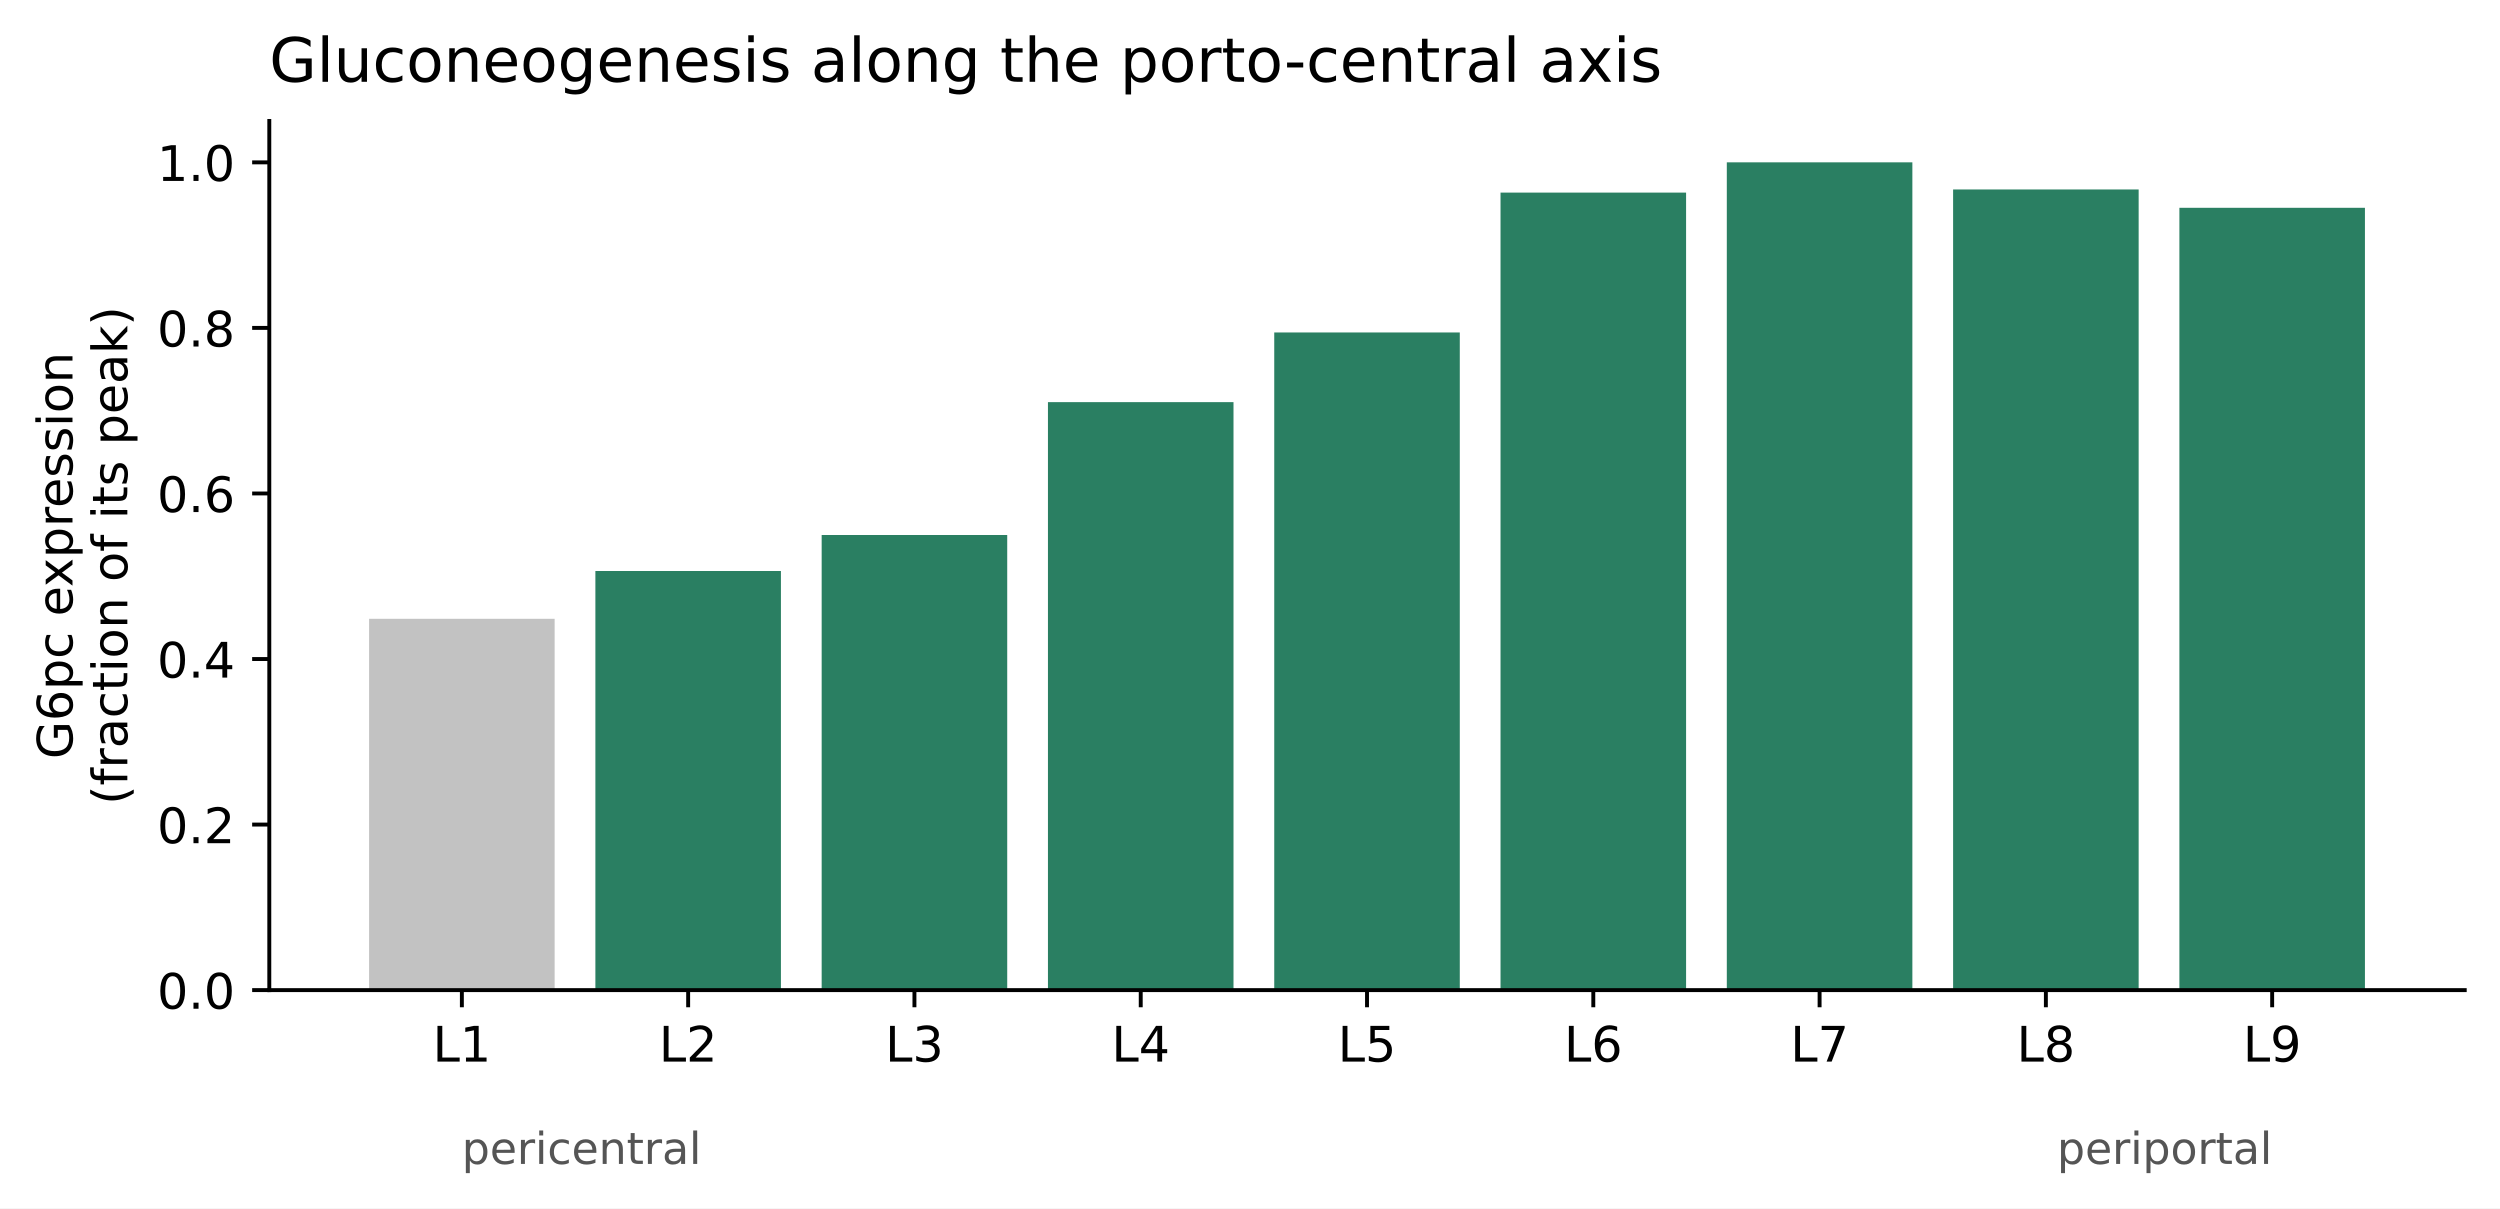
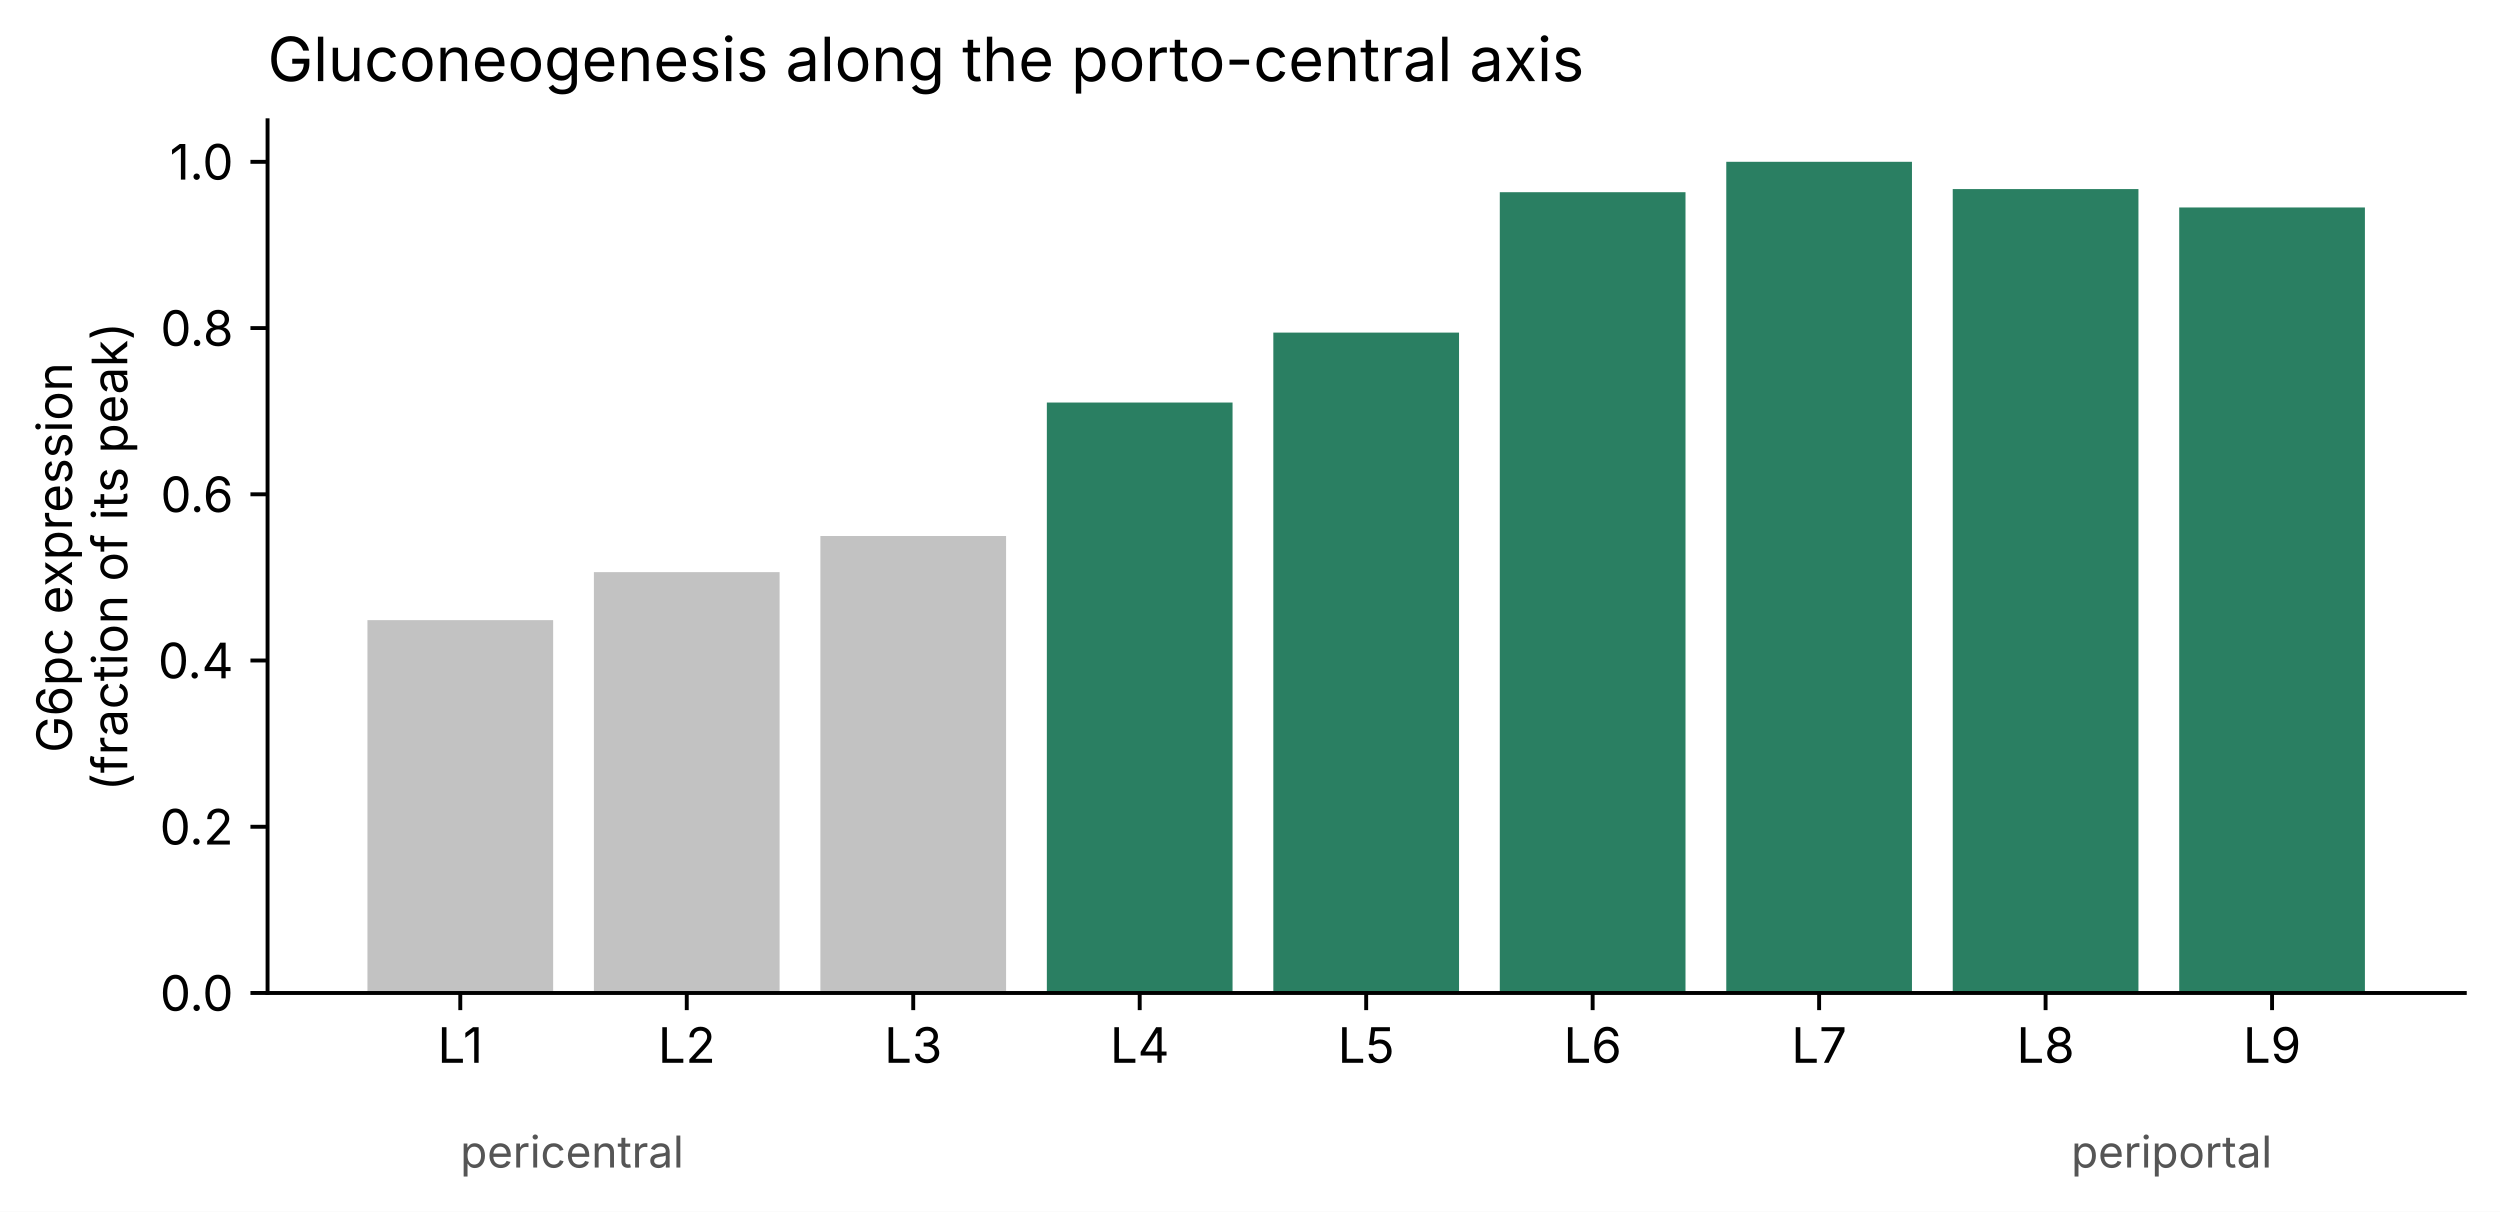
- <svg xmlns="http://www.w3.org/2000/svg" xmlns:xlink="http://www.w3.org/1999/xlink" width="510.395pt" height="246.702pt" viewBox="0 0 510.395 246.702" version="1.1">
+ <svg xmlns="http://www.w3.org/2000/svg" xmlns:xlink="http://www.w3.org/1999/xlink" width="511.194pt" height="247.769pt" viewBox="0 0 511.194 247.769" version="1.1">
  <defs>
    <style type="text/css">*{stroke-linejoin: round; stroke-linecap: butt}</style>
  </defs>
  <g id="figure_1">
    <g id="patch_1">
-       <path d="M 0 246.702  L 510.395 246.702  L 510.395 0  L 0 0  z " style="fill: #ffffff" />
+       <path d="M 0 247.769  L 511.194 247.769  L 511.194 0  L 0 0  z " style="fill: #ffffff" />
    </g>
    <g id="axes_1">
      <g id="patch_2">
-         <path d="M 54.979 202.141  L 503.195 202.141  L 503.195 24.698  L 54.979 24.698  z " style="fill: #ffffff" />
+         <path d="M 54.71 203.043  L 503.994 203.043  L 503.994 24.593  L 54.71 24.593  z " style="fill: #ffffff" />
      </g>
      <g id="patch_3">
-         <path d="M 75.353 202.141  L 113.235 202.141  L 113.235 126.331  L 75.353 126.331  z " clip-path="url(#pbacbc512b0)" style="fill: #c2c2c2" />
+         <path d="M 75.132 203.043  L 113.105 203.043  L 113.105 126.802  L 75.132 126.802  z " clip-path="url(#p17d3e0be92)" style="fill: #c2c2c2" />
      </g>
      <g id="patch_4">
-         <path d="M 121.551 202.141  L 159.433 202.141  L 159.433 116.572  L 121.551 116.572  z " clip-path="url(#pbacbc512b0)" style="fill: #2a7f62" />
+         <path d="M 121.44 203.043  L 159.413 203.043  L 159.413 116.988  L 121.44 116.988  z " clip-path="url(#p17d3e0be92)" style="fill: #c2c2c2" />
      </g>
      <g id="patch_5">
-         <path d="M 167.749 202.141  L 205.632 202.141  L 205.632 109.22  L 167.749 109.22  z " clip-path="url(#pbacbc512b0)" style="fill: #2a7f62" />
+         <path d="M 167.749 203.043  L 205.722 203.043  L 205.722 109.594  L 167.749 109.594  z " clip-path="url(#p17d3e0be92)" style="fill: #c2c2c2" />
      </g>
      <g id="patch_6">
-         <path d="M 213.947 202.141  L 251.83 202.141  L 251.83 82.095  L 213.947 82.095  z " clip-path="url(#pbacbc512b0)" style="fill: #2a7f62" />
+         <path d="M 214.057 203.043  L 252.03 203.043  L 252.03 82.315  L 214.057 82.315  z " clip-path="url(#p17d3e0be92)" style="fill: #2a7f62" />
      </g>
      <g id="patch_7">
-         <path d="M 260.146 202.141  L 298.028 202.141  L 298.028 67.875  L 260.146 67.875  z " clip-path="url(#pbacbc512b0)" style="fill: #2a7f62" />
+         <path d="M 260.366 203.043  L 298.339 203.043  L 298.339 68.014  L 260.366 68.014  z " clip-path="url(#p17d3e0be92)" style="fill: #2a7f62" />
      </g>
      <g id="patch_8">
-         <path d="M 306.344 202.141  L 344.227 202.141  L 344.227 39.324  L 306.344 39.324  z " clip-path="url(#pbacbc512b0)" style="fill: #2a7f62" />
+         <path d="M 306.674 203.043  L 344.647 203.043  L 344.647 39.301  L 306.674 39.301  z " clip-path="url(#p17d3e0be92)" style="fill: #2a7f62" />
      </g>
      <g id="patch_9">
-         <path d="M 352.542 202.141  L 390.425 202.141  L 390.425 33.148  L 352.542 33.148  z " clip-path="url(#pbacbc512b0)" style="fill: #2a7f62" />
+         <path d="M 352.983 203.043  L 390.955 203.043  L 390.955 33.09  L 352.983 33.09  z " clip-path="url(#p17d3e0be92)" style="fill: #2a7f62" />
      </g>
      <g id="patch_10">
-         <path d="M 398.741 202.141  L 436.623 202.141  L 436.623 38.686  L 398.741 38.686  z " clip-path="url(#pbacbc512b0)" style="fill: #2a7f62" />
+         <path d="M 399.291 203.043  L 437.264 203.043  L 437.264 38.66  L 399.291 38.66  z " clip-path="url(#p17d3e0be92)" style="fill: #2a7f62" />
      </g>
      <g id="patch_11">
-         <path d="M 444.939 202.141  L 482.822 202.141  L 482.822 42.43  L 444.939 42.43  z " clip-path="url(#pbacbc512b0)" style="fill: #2a7f62" />
+         <path d="M 445.599 203.043  L 483.572 203.043  L 483.572 42.425  L 445.599 42.425  z " clip-path="url(#p17d3e0be92)" style="fill: #2a7f62" />
      </g>
      <g id="matplotlib.axis_1">
        <g id="xtick_1">
          <g id="line2d_1">
            <defs>
-               <path id="m24e1322981" d="M 0 0  L 0 3.5  " style="stroke: #000000; stroke-width: 0.8" />
+               <path id="mcbcf346fd2" d="M 0 0  L 0 3.5  " style="stroke: #000000; stroke-width: 0.8" />
            </defs>
            <g>
-               <use xlink:href="#m24e1322981" x="94.294" y="202.141" style="stroke: #000000; stroke-width: 0.8" />
+               <use xlink:href="#mcbcf346fd2" x="94.118" y="203.043" style="stroke: #000000; stroke-width: 0.8" />
            </g>
          </g>
          <g id="text_1">
-             <text style="font-size: 10px; font-family: 'DejaVu Sans', 'Bitstream Vera Sans', 'Computer Modern Sans Serif', 'Lucida Grande', 'Verdana', 'Geneva', 'Lucid', 'Arial', 'Helvetica', 'Avant Garde', sans-serif; text-anchor: middle" x="94.294" y="216.74" transform="rotate(-0 94.29382 216.7397)">L1</text>
+             <text style="font-size: 10px; font-family: 'Inter', 'DejaVu Sans', 'Bitstream Vera Sans', 'Computer Modern Sans Serif', 'Lucida Grande', 'Verdana', 'Geneva', 'Lucid', 'Arial', 'Helvetica', 'Avant Garde', sans-serif; text-anchor: middle" x="94.118" y="217.318" transform="rotate(-0 94.11819 217.3177)">L1</text>
          </g>
        </g>
        <g id="xtick_2">
          <g id="line2d_2">
            <g>
-               <use xlink:href="#m24e1322981" x="140.492" y="202.141" style="stroke: #000000; stroke-width: 0.8" />
+               <use xlink:href="#mcbcf346fd2" x="140.427" y="203.043" style="stroke: #000000; stroke-width: 0.8" />
            </g>
          </g>
          <g id="text_2">
-             <text style="font-size: 10px; font-family: 'DejaVu Sans', 'Bitstream Vera Sans', 'Computer Modern Sans Serif', 'Lucida Grande', 'Verdana', 'Geneva', 'Lucid', 'Arial', 'Helvetica', 'Avant Garde', sans-serif; text-anchor: middle" x="140.492" y="216.74" transform="rotate(-0 140.4921 216.7397)">L2</text>
+             <text style="font-size: 10px; font-family: 'Inter', 'DejaVu Sans', 'Bitstream Vera Sans', 'Computer Modern Sans Serif', 'Lucida Grande', 'Verdana', 'Geneva', 'Lucid', 'Arial', 'Helvetica', 'Avant Garde', sans-serif; text-anchor: middle" x="140.427" y="217.318" transform="rotate(-0 140.4267 217.3177)">L2</text>
          </g>
        </g>
        <g id="xtick_3">
          <g id="line2d_3">
            <g>
-               <use xlink:href="#m24e1322981" x="186.69" y="202.141" style="stroke: #000000; stroke-width: 0.8" />
+               <use xlink:href="#mcbcf346fd2" x="186.735" y="203.043" style="stroke: #000000; stroke-width: 0.8" />
            </g>
          </g>
          <g id="text_3">
-             <text style="font-size: 10px; font-family: 'DejaVu Sans', 'Bitstream Vera Sans', 'Computer Modern Sans Serif', 'Lucida Grande', 'Verdana', 'Geneva', 'Lucid', 'Arial', 'Helvetica', 'Avant Garde', sans-serif; text-anchor: middle" x="186.69" y="216.74" transform="rotate(-0 186.6904 216.7397)">L3</text>
+             <text style="font-size: 10px; font-family: 'Inter', 'DejaVu Sans', 'Bitstream Vera Sans', 'Computer Modern Sans Serif', 'Lucida Grande', 'Verdana', 'Geneva', 'Lucid', 'Arial', 'Helvetica', 'Avant Garde', sans-serif; text-anchor: middle" x="186.735" y="217.318" transform="rotate(-0 186.7351 217.3177)">L3</text>
          </g>
        </g>
        <g id="xtick_4">
          <g id="line2d_4">
            <g>
-               <use xlink:href="#m24e1322981" x="232.889" y="202.141" style="stroke: #000000; stroke-width: 0.8" />
+               <use xlink:href="#mcbcf346fd2" x="233.044" y="203.043" style="stroke: #000000; stroke-width: 0.8" />
            </g>
          </g>
          <g id="text_4">
-             <text style="font-size: 10px; font-family: 'DejaVu Sans', 'Bitstream Vera Sans', 'Computer Modern Sans Serif', 'Lucida Grande', 'Verdana', 'Geneva', 'Lucid', 'Arial', 'Helvetica', 'Avant Garde', sans-serif; text-anchor: middle" x="232.889" y="216.74" transform="rotate(-0 232.8888 216.7397)">L4</text>
+             <text style="font-size: 10px; font-family: 'Inter', 'DejaVu Sans', 'Bitstream Vera Sans', 'Computer Modern Sans Serif', 'Lucida Grande', 'Verdana', 'Geneva', 'Lucid', 'Arial', 'Helvetica', 'Avant Garde', sans-serif; text-anchor: middle" x="233.044" y="217.318" transform="rotate(-0 233.0436 217.3177)">L4</text>
          </g>
        </g>
        <g id="xtick_5">
          <g id="line2d_5">
            <g>
-               <use xlink:href="#m24e1322981" x="279.087" y="202.141" style="stroke: #000000; stroke-width: 0.8" />
+               <use xlink:href="#mcbcf346fd2" x="279.352" y="203.043" style="stroke: #000000; stroke-width: 0.8" />
            </g>
          </g>
          <g id="text_5">
-             <text style="font-size: 10px; font-family: 'DejaVu Sans', 'Bitstream Vera Sans', 'Computer Modern Sans Serif', 'Lucida Grande', 'Verdana', 'Geneva', 'Lucid', 'Arial', 'Helvetica', 'Avant Garde', sans-serif; text-anchor: middle" x="279.087" y="216.74" transform="rotate(-0 279.0871 216.7397)">L5</text>
+             <text style="font-size: 10px; font-family: 'Inter', 'DejaVu Sans', 'Bitstream Vera Sans', 'Computer Modern Sans Serif', 'Lucida Grande', 'Verdana', 'Geneva', 'Lucid', 'Arial', 'Helvetica', 'Avant Garde', sans-serif; text-anchor: middle" x="279.352" y="217.318" transform="rotate(-0 279.3521 217.3177)">L5</text>
          </g>
        </g>
        <g id="xtick_6">
          <g id="line2d_6">
            <g>
-               <use xlink:href="#m24e1322981" x="325.285" y="202.141" style="stroke: #000000; stroke-width: 0.8" />
+               <use xlink:href="#mcbcf346fd2" x="325.661" y="203.043" style="stroke: #000000; stroke-width: 0.8" />
            </g>
          </g>
          <g id="text_6">
-             <text style="font-size: 10px; font-family: 'DejaVu Sans', 'Bitstream Vera Sans', 'Computer Modern Sans Serif', 'Lucida Grande', 'Verdana', 'Geneva', 'Lucid', 'Arial', 'Helvetica', 'Avant Garde', sans-serif; text-anchor: middle" x="325.285" y="216.74" transform="rotate(-0 325.2854 216.7397)">L6</text>
+             <text style="font-size: 10px; font-family: 'Inter', 'DejaVu Sans', 'Bitstream Vera Sans', 'Computer Modern Sans Serif', 'Lucida Grande', 'Verdana', 'Geneva', 'Lucid', 'Arial', 'Helvetica', 'Avant Garde', sans-serif; text-anchor: middle" x="325.661" y="217.318" transform="rotate(-0 325.6605 217.3177)">L6</text>
          </g>
        </g>
        <g id="xtick_7">
          <g id="line2d_7">
            <g>
-               <use xlink:href="#m24e1322981" x="371.484" y="202.141" style="stroke: #000000; stroke-width: 0.8" />
+               <use xlink:href="#mcbcf346fd2" x="371.969" y="203.043" style="stroke: #000000; stroke-width: 0.8" />
            </g>
          </g>
          <g id="text_7">
-             <text style="font-size: 10px; font-family: 'DejaVu Sans', 'Bitstream Vera Sans', 'Computer Modern Sans Serif', 'Lucida Grande', 'Verdana', 'Geneva', 'Lucid', 'Arial', 'Helvetica', 'Avant Garde', sans-serif; text-anchor: middle" x="371.484" y="216.74" transform="rotate(-0 371.4837 216.7397)">L7</text>
+             <text style="font-size: 10px; font-family: 'Inter', 'DejaVu Sans', 'Bitstream Vera Sans', 'Computer Modern Sans Serif', 'Lucida Grande', 'Verdana', 'Geneva', 'Lucid', 'Arial', 'Helvetica', 'Avant Garde', sans-serif; text-anchor: middle" x="371.969" y="217.318" transform="rotate(-0 371.969 217.3177)">L7</text>
          </g>
        </g>
        <g id="xtick_8">
          <g id="line2d_8">
            <g>
-               <use xlink:href="#m24e1322981" x="417.682" y="202.141" style="stroke: #000000; stroke-width: 0.8" />
+               <use xlink:href="#mcbcf346fd2" x="418.277" y="203.043" style="stroke: #000000; stroke-width: 0.8" />
            </g>
          </g>
          <g id="text_8">
-             <text style="font-size: 10px; font-family: 'DejaVu Sans', 'Bitstream Vera Sans', 'Computer Modern Sans Serif', 'Lucida Grande', 'Verdana', 'Geneva', 'Lucid', 'Arial', 'Helvetica', 'Avant Garde', sans-serif; text-anchor: middle" x="417.682" y="216.74" transform="rotate(-0 417.682 216.7397)">L8</text>
+             <text style="font-size: 10px; font-family: 'Inter', 'DejaVu Sans', 'Bitstream Vera Sans', 'Computer Modern Sans Serif', 'Lucida Grande', 'Verdana', 'Geneva', 'Lucid', 'Arial', 'Helvetica', 'Avant Garde', sans-serif; text-anchor: middle" x="418.277" y="217.318" transform="rotate(-0 418.2775 217.3177)">L8</text>
          </g>
        </g>
        <g id="xtick_9">
          <g id="line2d_9">
            <g>
-               <use xlink:href="#m24e1322981" x="463.88" y="202.141" style="stroke: #000000; stroke-width: 0.8" />
+               <use xlink:href="#mcbcf346fd2" x="464.586" y="203.043" style="stroke: #000000; stroke-width: 0.8" />
            </g>
          </g>
          <g id="text_9">
-             <text style="font-size: 10px; font-family: 'DejaVu Sans', 'Bitstream Vera Sans', 'Computer Modern Sans Serif', 'Lucida Grande', 'Verdana', 'Geneva', 'Lucid', 'Arial', 'Helvetica', 'Avant Garde', sans-serif; text-anchor: middle" x="463.88" y="216.74" transform="rotate(-0 463.8803 216.7397)">L9</text>
+             <text style="font-size: 10px; font-family: 'Inter', 'DejaVu Sans', 'Bitstream Vera Sans', 'Computer Modern Sans Serif', 'Lucida Grande', 'Verdana', 'Geneva', 'Lucid', 'Arial', 'Helvetica', 'Avant Garde', sans-serif; text-anchor: middle" x="464.586" y="217.318" transform="rotate(-0 464.5859 217.3177)">L9</text>
          </g>
        </g>
      </g>
      <g id="matplotlib.axis_2">
        <g id="ytick_1">
          <g id="line2d_10">
            <defs>
-               <path id="me3b4962765" d="M 0 0  L -3.5 0  " style="stroke: #000000; stroke-width: 0.8" />
+               <path id="ma45a191d81" d="M 0 0  L -3.5 0  " style="stroke: #000000; stroke-width: 0.8" />
            </defs>
            <g>
-               <use xlink:href="#me3b4962765" x="54.979" y="202.141" style="stroke: #000000; stroke-width: 0.8" />
+               <use xlink:href="#ma45a191d81" x="54.71" y="203.043" style="stroke: #000000; stroke-width: 0.8" />
            </g>
          </g>
          <g id="text_10">
-             <text style="font-size: 10px; font-family: 'DejaVu Sans', 'Bitstream Vera Sans', 'Computer Modern Sans Serif', 'Lucida Grande', 'Verdana', 'Geneva', 'Lucid', 'Arial', 'Helvetica', 'Avant Garde', sans-serif; text-anchor: end" x="47.979" y="205.94" transform="rotate(-0 47.97906 205.9405)">0.0</text>
+             <text style="font-size: 10px; font-family: 'Inter', 'DejaVu Sans', 'Bitstream Vera Sans', 'Computer Modern Sans Serif', 'Lucida Grande', 'Verdana', 'Geneva', 'Lucid', 'Arial', 'Helvetica', 'Avant Garde', sans-serif; text-anchor: end" x="47.71" y="206.68" transform="rotate(-0 47.70969 206.6802)">0.0</text>
          </g>
        </g>
        <g id="ytick_2">
          <g id="line2d_11">
            <g>
-               <use xlink:href="#me3b4962765" x="54.979" y="168.343" style="stroke: #000000; stroke-width: 0.8" />
+               <use xlink:href="#ma45a191d81" x="54.71" y="169.052" style="stroke: #000000; stroke-width: 0.8" />
            </g>
          </g>
          <g id="text_11">
-             <text style="font-size: 10px; font-family: 'DejaVu Sans', 'Bitstream Vera Sans', 'Computer Modern Sans Serif', 'Lucida Grande', 'Verdana', 'Geneva', 'Lucid', 'Arial', 'Helvetica', 'Avant Garde', sans-serif; text-anchor: end" x="47.979" y="172.142" transform="rotate(-0 47.97906 172.1418)">0.2</text>
+             <text style="font-size: 10px; font-family: 'Inter', 'DejaVu Sans', 'Bitstream Vera Sans', 'Computer Modern Sans Serif', 'Lucida Grande', 'Verdana', 'Geneva', 'Lucid', 'Arial', 'Helvetica', 'Avant Garde', sans-serif; text-anchor: end" x="47.71" y="172.69" transform="rotate(-0 47.70969 172.6897)">0.2</text>
          </g>
        </g>
        <g id="ytick_3">
          <g id="line2d_12">
            <g>
-               <use xlink:href="#me3b4962765" x="54.979" y="134.544" style="stroke: #000000; stroke-width: 0.8" />
+               <use xlink:href="#ma45a191d81" x="54.71" y="135.062" style="stroke: #000000; stroke-width: 0.8" />
            </g>
          </g>
          <g id="text_12">
-             <text style="font-size: 10px; font-family: 'DejaVu Sans', 'Bitstream Vera Sans', 'Computer Modern Sans Serif', 'Lucida Grande', 'Verdana', 'Geneva', 'Lucid', 'Arial', 'Helvetica', 'Avant Garde', sans-serif; text-anchor: end" x="47.979" y="138.343" transform="rotate(-0 47.97906 138.3431)">0.4</text>
+             <text style="font-size: 10px; font-family: 'Inter', 'DejaVu Sans', 'Bitstream Vera Sans', 'Computer Modern Sans Serif', 'Lucida Grande', 'Verdana', 'Geneva', 'Lucid', 'Arial', 'Helvetica', 'Avant Garde', sans-serif; text-anchor: end" x="47.71" y="138.699" transform="rotate(-0 47.70969 138.6992)">0.4</text>
          </g>
        </g>
        <g id="ytick_4">
          <g id="line2d_13">
            <g>
-               <use xlink:href="#me3b4962765" x="54.979" y="100.745" style="stroke: #000000; stroke-width: 0.8" />
+               <use xlink:href="#ma45a191d81" x="54.71" y="101.071" style="stroke: #000000; stroke-width: 0.8" />
            </g>
          </g>
          <g id="text_13">
-             <text style="font-size: 10px; font-family: 'DejaVu Sans', 'Bitstream Vera Sans', 'Computer Modern Sans Serif', 'Lucida Grande', 'Verdana', 'Geneva', 'Lucid', 'Arial', 'Helvetica', 'Avant Garde', sans-serif; text-anchor: end" x="47.979" y="104.544" transform="rotate(-0 47.97906 104.5444)">0.6</text>
+             <text style="font-size: 10px; font-family: 'Inter', 'DejaVu Sans', 'Bitstream Vera Sans', 'Computer Modern Sans Serif', 'Lucida Grande', 'Verdana', 'Geneva', 'Lucid', 'Arial', 'Helvetica', 'Avant Garde', sans-serif; text-anchor: end" x="47.71" y="104.709" transform="rotate(-0 47.70969 104.7087)">0.6</text>
          </g>
        </g>
        <g id="ytick_5">
          <g id="line2d_14">
            <g>
-               <use xlink:href="#me3b4962765" x="54.979" y="66.946" style="stroke: #000000; stroke-width: 0.8" />
+               <use xlink:href="#ma45a191d81" x="54.71" y="67.081" style="stroke: #000000; stroke-width: 0.8" />
            </g>
          </g>
          <g id="text_14">
-             <text style="font-size: 10px; font-family: 'DejaVu Sans', 'Bitstream Vera Sans', 'Computer Modern Sans Serif', 'Lucida Grande', 'Verdana', 'Geneva', 'Lucid', 'Arial', 'Helvetica', 'Avant Garde', sans-serif; text-anchor: end" x="47.979" y="70.746" transform="rotate(-0 47.97906 70.74565)">0.8</text>
+             <text style="font-size: 10px; font-family: 'Inter', 'DejaVu Sans', 'Bitstream Vera Sans', 'Computer Modern Sans Serif', 'Lucida Grande', 'Verdana', 'Geneva', 'Lucid', 'Arial', 'Helvetica', 'Avant Garde', sans-serif; text-anchor: end" x="47.71" y="70.718" transform="rotate(-0 47.70969 70.71819)">0.8</text>
          </g>
        </g>
        <g id="ytick_6">
          <g id="line2d_15">
            <g>
-               <use xlink:href="#me3b4962765" x="54.979" y="33.148" style="stroke: #000000; stroke-width: 0.8" />
+               <use xlink:href="#ma45a191d81" x="54.71" y="33.09" style="stroke: #000000; stroke-width: 0.8" />
            </g>
          </g>
          <g id="text_15">
-             <text style="font-size: 10px; font-family: 'DejaVu Sans', 'Bitstream Vera Sans', 'Computer Modern Sans Serif', 'Lucida Grande', 'Verdana', 'Geneva', 'Lucid', 'Arial', 'Helvetica', 'Avant Garde', sans-serif; text-anchor: end" x="47.979" y="36.947" transform="rotate(-0 47.97906 36.94694)">1.0</text>
+             <text style="font-size: 10px; font-family: 'Inter', 'DejaVu Sans', 'Bitstream Vera Sans', 'Computer Modern Sans Serif', 'Lucida Grande', 'Verdana', 'Geneva', 'Lucid', 'Arial', 'Helvetica', 'Avant Garde', sans-serif; text-anchor: end" x="47.71" y="36.728" transform="rotate(-0 47.70969 36.7277)">1.0</text>
          </g>
        </g>
        <g id="text_16">
-           <text style="font-size: 10px; font-family: 'DejaVu Sans', 'Bitstream Vera Sans', 'Computer Modern Sans Serif', 'Lucida Grande', 'Verdana', 'Geneva', 'Lucid', 'Arial', 'Helvetica', 'Avant Garde', sans-serif" transform="translate(14.79844 154.9564) rotate(-90)">G6pc expression</text>
-           <text style="font-size: 10px; font-family: 'DejaVu Sans', 'Bitstream Vera Sans', 'Computer Modern Sans Serif', 'Lucida Grande', 'Verdana', 'Geneva', 'Lucid', 'Arial', 'Helvetica', 'Avant Garde', sans-serif" transform="translate(25.99625 164.2782) rotate(-90)">(fraction of its peak)</text>
+           <text style="font-size: 10px; font-family: 'Inter', 'DejaVu Sans', 'Bitstream Vera Sans', 'Computer Modern Sans Serif', 'Lucida Grande', 'Verdana', 'Geneva', 'Lucid', 'Arial', 'Helvetica', 'Avant Garde', sans-serif" transform="translate(14.71406 153.9176) rotate(-90)">G6pc expression</text>
+           <text style="font-size: 10px; font-family: 'Inter', 'DejaVu Sans', 'Bitstream Vera Sans', 'Computer Modern Sans Serif', 'Lucida Grande', 'Verdana', 'Geneva', 'Lucid', 'Arial', 'Helvetica', 'Avant Garde', sans-serif" transform="translate(26.01906 161.7434) rotate(-90)">(fraction of its peak)</text>
        </g>
      </g>
      <g id="patch_12">
-         <path d="M 54.979 202.141  L 54.979 24.698  " style="fill: none; stroke: #000000; stroke-width: 0.8; stroke-linejoin: miter; stroke-linecap: square" />
+         <path d="M 54.71 203.043  L 54.71 24.593  " style="fill: none; stroke: #000000; stroke-width: 0.8; stroke-linejoin: miter; stroke-linecap: square" />
      </g>
      <g id="patch_13">
-         <path d="M 54.979 202.141  L 503.195 202.141  " style="fill: none; stroke: #000000; stroke-width: 0.8; stroke-linejoin: miter; stroke-linecap: square" />
+         <path d="M 54.71 203.043  L 503.994 203.043  " style="fill: none; stroke: #000000; stroke-width: 0.8; stroke-linejoin: miter; stroke-linecap: square" />
      </g>
      <g id="text_17">
-         <text style="font-size: 9px; font-family: 'DejaVu Sans', 'Bitstream Vera Sans', 'Computer Modern Sans Serif', 'Lucida Grande', 'Verdana', 'Geneva', 'Lucid', 'Arial', 'Helvetica', 'Avant Garde', sans-serif; text-anchor: start; fill: #555555" x="94.294" y="237.63" transform="rotate(-0 94.29382 237.6299)">pericentral</text>
+         <text style="font-size: 9px; font-family: 'Inter', 'DejaVu Sans', 'Bitstream Vera Sans', 'Computer Modern Sans Serif', 'Lucida Grande', 'Verdana', 'Geneva', 'Lucid', 'Arial', 'Helvetica', 'Avant Garde', sans-serif; text-anchor: start; fill: #555555" x="94.118" y="238.733" transform="rotate(-0 94.11819 238.7327)">pericentral</text>
      </g>
      <g id="text_18">
-         <text style="font-size: 9px; font-family: 'DejaVu Sans', 'Bitstream Vera Sans', 'Computer Modern Sans Serif', 'Lucida Grande', 'Verdana', 'Geneva', 'Lucid', 'Arial', 'Helvetica', 'Avant Garde', sans-serif; text-anchor: end; fill: #555555" x="463.88" y="237.63" transform="rotate(-0 463.8803 237.6299)">periportal</text>
+         <text style="font-size: 9px; font-family: 'Inter', 'DejaVu Sans', 'Bitstream Vera Sans', 'Computer Modern Sans Serif', 'Lucida Grande', 'Verdana', 'Geneva', 'Lucid', 'Arial', 'Helvetica', 'Avant Garde', sans-serif; text-anchor: end; fill: #555555" x="464.586" y="238.733" transform="rotate(-0 464.5859 238.7327)">periportal</text>
      </g>
      <g id="text_19">
-         <text style="font-size: 12.5px; font-family: 'DejaVu Sans', 'Bitstream Vera Sans', 'Computer Modern Sans Serif', 'Lucida Grande', 'Verdana', 'Geneva', 'Lucid', 'Arial', 'Helvetica', 'Avant Garde', sans-serif; text-anchor: start" x="54.979" y="16.698" transform="rotate(-0 54.97906 16.69805)">Gluconeogenesis along the porto-central axis</text>
+         <text style="font-size: 12.5px; font-family: 'Inter', 'DejaVu Sans', 'Bitstream Vera Sans', 'Computer Modern Sans Serif', 'Lucida Grande', 'Verdana', 'Geneva', 'Lucid', 'Arial', 'Helvetica', 'Avant Garde', sans-serif; text-anchor: start" x="54.71" y="16.593" transform="rotate(-0 54.70969 16.59258)">Gluconeogenesis along the porto-central axis</text>
      </g>
    </g>
  </g>
  <defs>
-     <clipPath id="pbacbc512b0">
-       <rect x="54.979" y="24.698" width="448.216" height="177.443" />
+     <clipPath id="p17d3e0be92">
+       <rect x="54.71" y="24.593" width="449.285" height="178.45" />
    </clipPath>
  </defs>
</svg>
